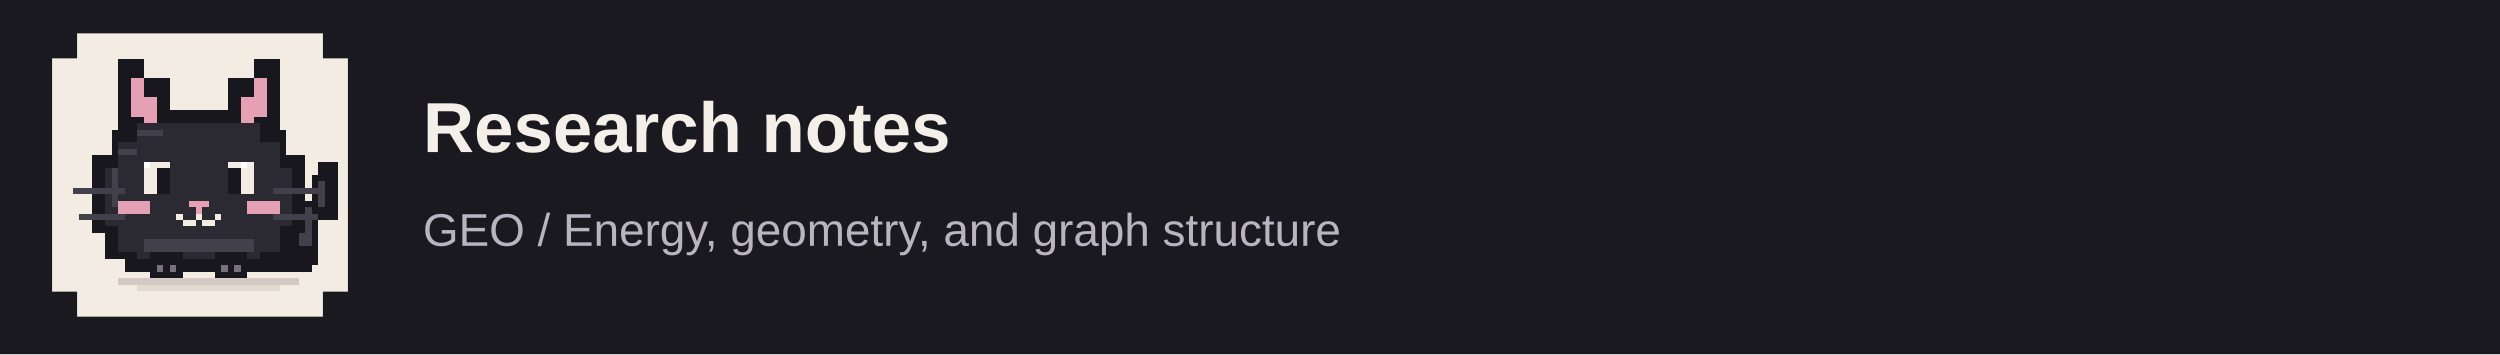
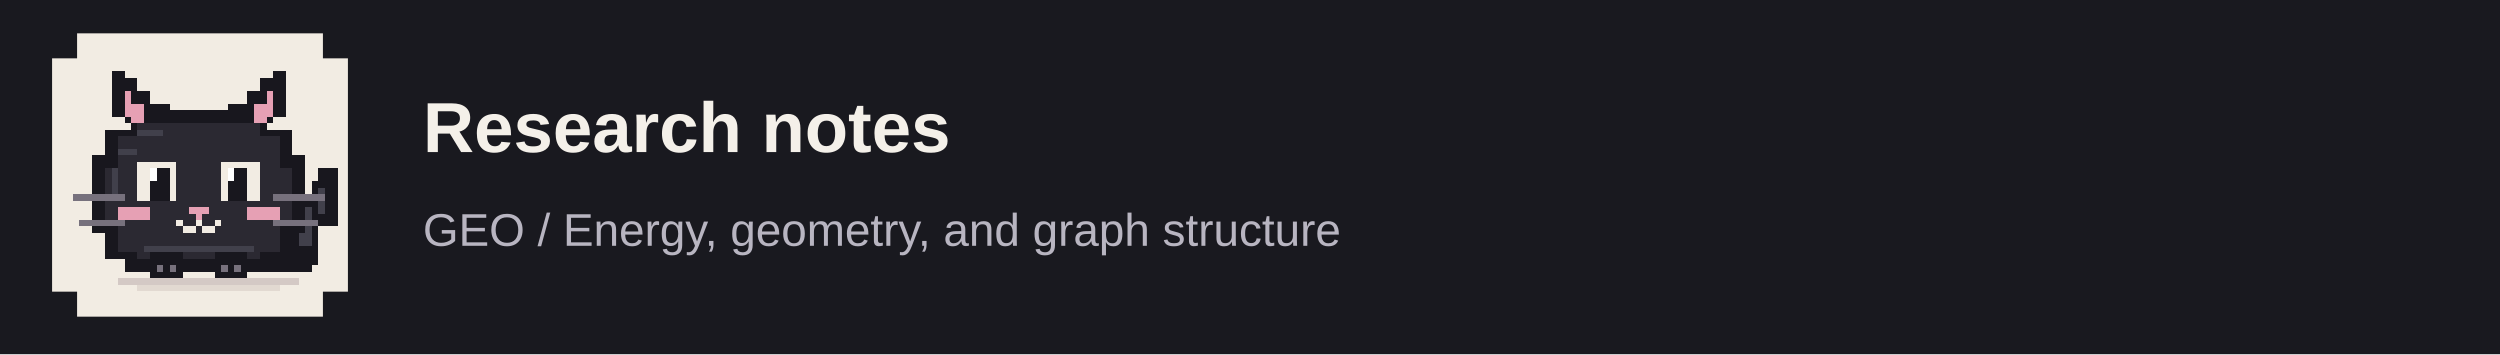
<svg xmlns="http://www.w3.org/2000/svg" width="1200" height="170" viewBox="0 0 1200 170" role="img">
  <rect x="0" y="0" width="1200" height="170" fill="#19191F" />
  <path d="M38 17H154V29H166V139H154V151H38V139H26V29H38Z" fill="#F2ECE3" stroke="#F2ECE3" stroke-width="2" />
  <g transform="translate(35 25) scale(3.1)" shape-rendering="crispEdges">
    <rect x="7" y="35" width="28" height="1" fill="#D4C9C5" />
    <rect x="10" y="36" width="22" height="1" fill="#E2D9D1" />
    <rect x="33" y="23" width="5" height="8" fill="#18171E" />
-     <rect x="37" y="19" width="4" height="7" fill="#18171E" />
-     <rect x="38" y="17" width="3" height="3" fill="#18171E" />
+     <rect x="37" y="20" width="4" height="7" fill="#18171E" />
+     <rect x="38" y="18" width="3" height="3" fill="#18171E" />
    <rect x="35" y="28" width="3" height="5" fill="#18171E" />
    <rect x="31" y="31" width="6" height="3" fill="#18171E" />
    <rect x="35" y="24" width="2" height="6" fill="#41404B" />
-     <rect x="38" y="20" width="1" height="4" fill="#41404B" />
-     <rect x="7" y="1" width="4" height="11" fill="#18171E" />
-     <rect x="11" y="4" width="4" height="8" fill="#18171E" />
-     <rect x="28" y="1" width="4" height="11" fill="#18171E" />
-     <rect x="24" y="4" width="4" height="8" fill="#18171E" />
+     <rect x="38" y="21" width="1" height="4" fill="#41404B" />
+     <rect x="6" y="3" width="2" height="7" fill="#18171E" />
+     <rect x="8" y="4" width="2" height="7" fill="#18171E" />
+     <rect x="10" y="6" width="2" height="6" fill="#18171E" />
+     <rect x="12" y="8" width="3" height="4" fill="#18171E" />
+     <rect x="31" y="3" width="2" height="7" fill="#18171E" />
+     <rect x="29" y="4" width="2" height="7" fill="#18171E" />
+     <rect x="27" y="6" width="2" height="6" fill="#18171E" />
+     <rect x="24" y="8" width="3" height="4" fill="#18171E" />
    <rect x="9" y="9" width="21" height="4" fill="#18171E" />
-     <rect x="6" y="12" width="27" height="4" fill="#18171E" />
+     <rect x="5" y="12" width="29" height="4" fill="#18171E" />
    <rect x="3" y="16" width="33" height="12" fill="#18171E" />
    <rect x="5" y="28" width="29" height="4" fill="#18171E" />
    <rect x="8" y="32" width="23" height="2" fill="#18171E" />
-     <rect x="9" y="4" width="2" height="6" fill="#E6A0B4" />
-     <rect x="11" y="7" width="2" height="4" fill="#E6A0B4" />
-     <rect x="28" y="4" width="2" height="6" fill="#E6A0B4" />
-     <rect x="26" y="7" width="2" height="4" fill="#E6A0B4" />
+     <rect x="8" y="6" width="1" height="4" fill="#E6A0B4" />
+     <rect x="9" y="8" width="2" height="3" fill="#E6A0B4" />
+     <rect x="30" y="6" width="1" height="4" fill="#E6A0B4" />
+     <rect x="28" y="8" width="2" height="3" fill="#E6A0B4" />
    <rect x="10" y="11" width="19" height="3" fill="#2B2932" />
-     <rect x="7" y="14" width="25" height="4" fill="#2B2932" />
+     <rect x="7" y="13" width="25" height="5" fill="#2B2932" />
    <rect x="5" y="18" width="29" height="9" fill="#2B2932" />
    <rect x="7" y="27" width="25" height="4" fill="#2B2932" />
    <rect x="10" y="31" width="19" height="1" fill="#2B2932" />
    <rect x="10" y="12" width="4" height="1" fill="#41404B" />
    <rect x="7" y="15" width="3" height="1" fill="#41404B" />
-     <rect x="6" y="18" width="1" height="6" fill="#41404B" />
-     <rect x="11" y="17" width="4" height="5" fill="#F2ECE3" />
-     <rect x="24" y="17" width="4" height="5" fill="#F2ECE3" />
-     <rect x="13" y="18" width="2" height="4" fill="#18171E" />
-     <rect x="24" y="18" width="2" height="4" fill="#18171E" />
-     <rect x="11" y="17" width="1" height="1" fill="#FFFFFF" />
-     <rect x="26" y="17" width="1" height="1" fill="#FFFFFF" />
-     <rect x="7" y="23" width="5" height="2" fill="#E6A0B4" />
-     <rect x="27" y="23" width="5" height="2" fill="#E6A0B4" />
-     <rect x="18" y="23" width="3" height="1" fill="#E6A0B4" />
-     <rect x="19" y="24" width="1" height="1" fill="#E6A0B4" />
-     <rect x="16" y="25" width="1" height="1" fill="#F2ECE3" />
-     <rect x="22" y="25" width="1" height="1" fill="#F2ECE3" />
-     <rect x="17" y="26" width="2" height="1" fill="#F2ECE3" />
-     <rect x="20" y="26" width="2" height="1" fill="#F2ECE3" />
-     <rect x="19" y="25" width="1" height="1" fill="#F2ECE3" />
-     <rect x="0" y="21" width="8" height="1" fill="#41404B" />
-     <rect x="1" y="25" width="7" height="1" fill="#41404B" />
-     <rect x="31" y="21" width="8" height="1" fill="#41404B" />
-     <rect x="31" y="25" width="7" height="1" fill="#41404B" />
-     <rect x="11" y="29" width="17" height="2" fill="#41404B" />
+     <rect x="6" y="18" width="1" height="5" fill="#41404B" />
+     <rect x="10" y="17" width="6" height="6" fill="#F2ECE3" />
+     <rect x="23" y="17" width="6" height="6" fill="#F2ECE3" />
+     <rect x="12" y="18" width="3" height="5" fill="#18171E" />
+     <rect x="24" y="18" width="3" height="5" fill="#18171E" />
+     <rect x="12" y="18" width="1" height="2" fill="#FFFFFF" />
+     <rect x="24" y="18" width="1" height="2" fill="#FFFFFF" />
+     <rect x="7" y="24" width="5" height="2" fill="#E6A0B4" />
+     <rect x="27" y="24" width="5" height="2" fill="#E6A0B4" />
+     <rect x="18" y="24" width="3" height="1" fill="#E6A0B4" />
+     <rect x="19" y="25" width="1" height="1" fill="#E6A0B4" />
+     <rect x="16" y="26" width="1" height="1" fill="#F2ECE3" />
+     <rect x="22" y="26" width="1" height="1" fill="#F2ECE3" />
+     <rect x="17" y="27" width="2" height="1" fill="#F2ECE3" />
+     <rect x="20" y="27" width="2" height="1" fill="#F2ECE3" />
+     <rect x="19" y="26" width="1" height="1" fill="#F2ECE3" />
+     <rect x="0" y="22" width="8" height="1" fill="#77717D" />
+     <rect x="1" y="26" width="7" height="1" fill="#77717D" />
+     <rect x="31" y="22" width="8" height="1" fill="#77717D" />
+     <rect x="31" y="26" width="7" height="1" fill="#77717D" />
+     <rect x="11" y="30" width="17" height="1" fill="#41404B" />
    <rect x="12" y="31" width="5" height="4" fill="#18171E" />
    <rect x="22" y="31" width="5" height="4" fill="#18171E" />
    <rect x="13" y="33" width="1" height="1" fill="#77717D" />
    <rect x="15" y="33" width="1" height="1" fill="#77717D" />
    <rect x="23" y="33" width="1" height="1" fill="#77717D" />
    <rect x="25" y="33" width="1" height="1" fill="#77717D" />
  </g>
  <text x="203" y="73" font-family="Verdana,Arial,sans-serif" font-size="34" font-weight="700" text-anchor="start" fill="#F4F0E9">Research notes</text>
  <text x="203" y="118" font-family="Verdana,Arial,sans-serif" font-size="22" font-weight="400" text-anchor="start" fill="#B8B5C1">GEO / Energy, geometry, and graph structure</text>
</svg>
